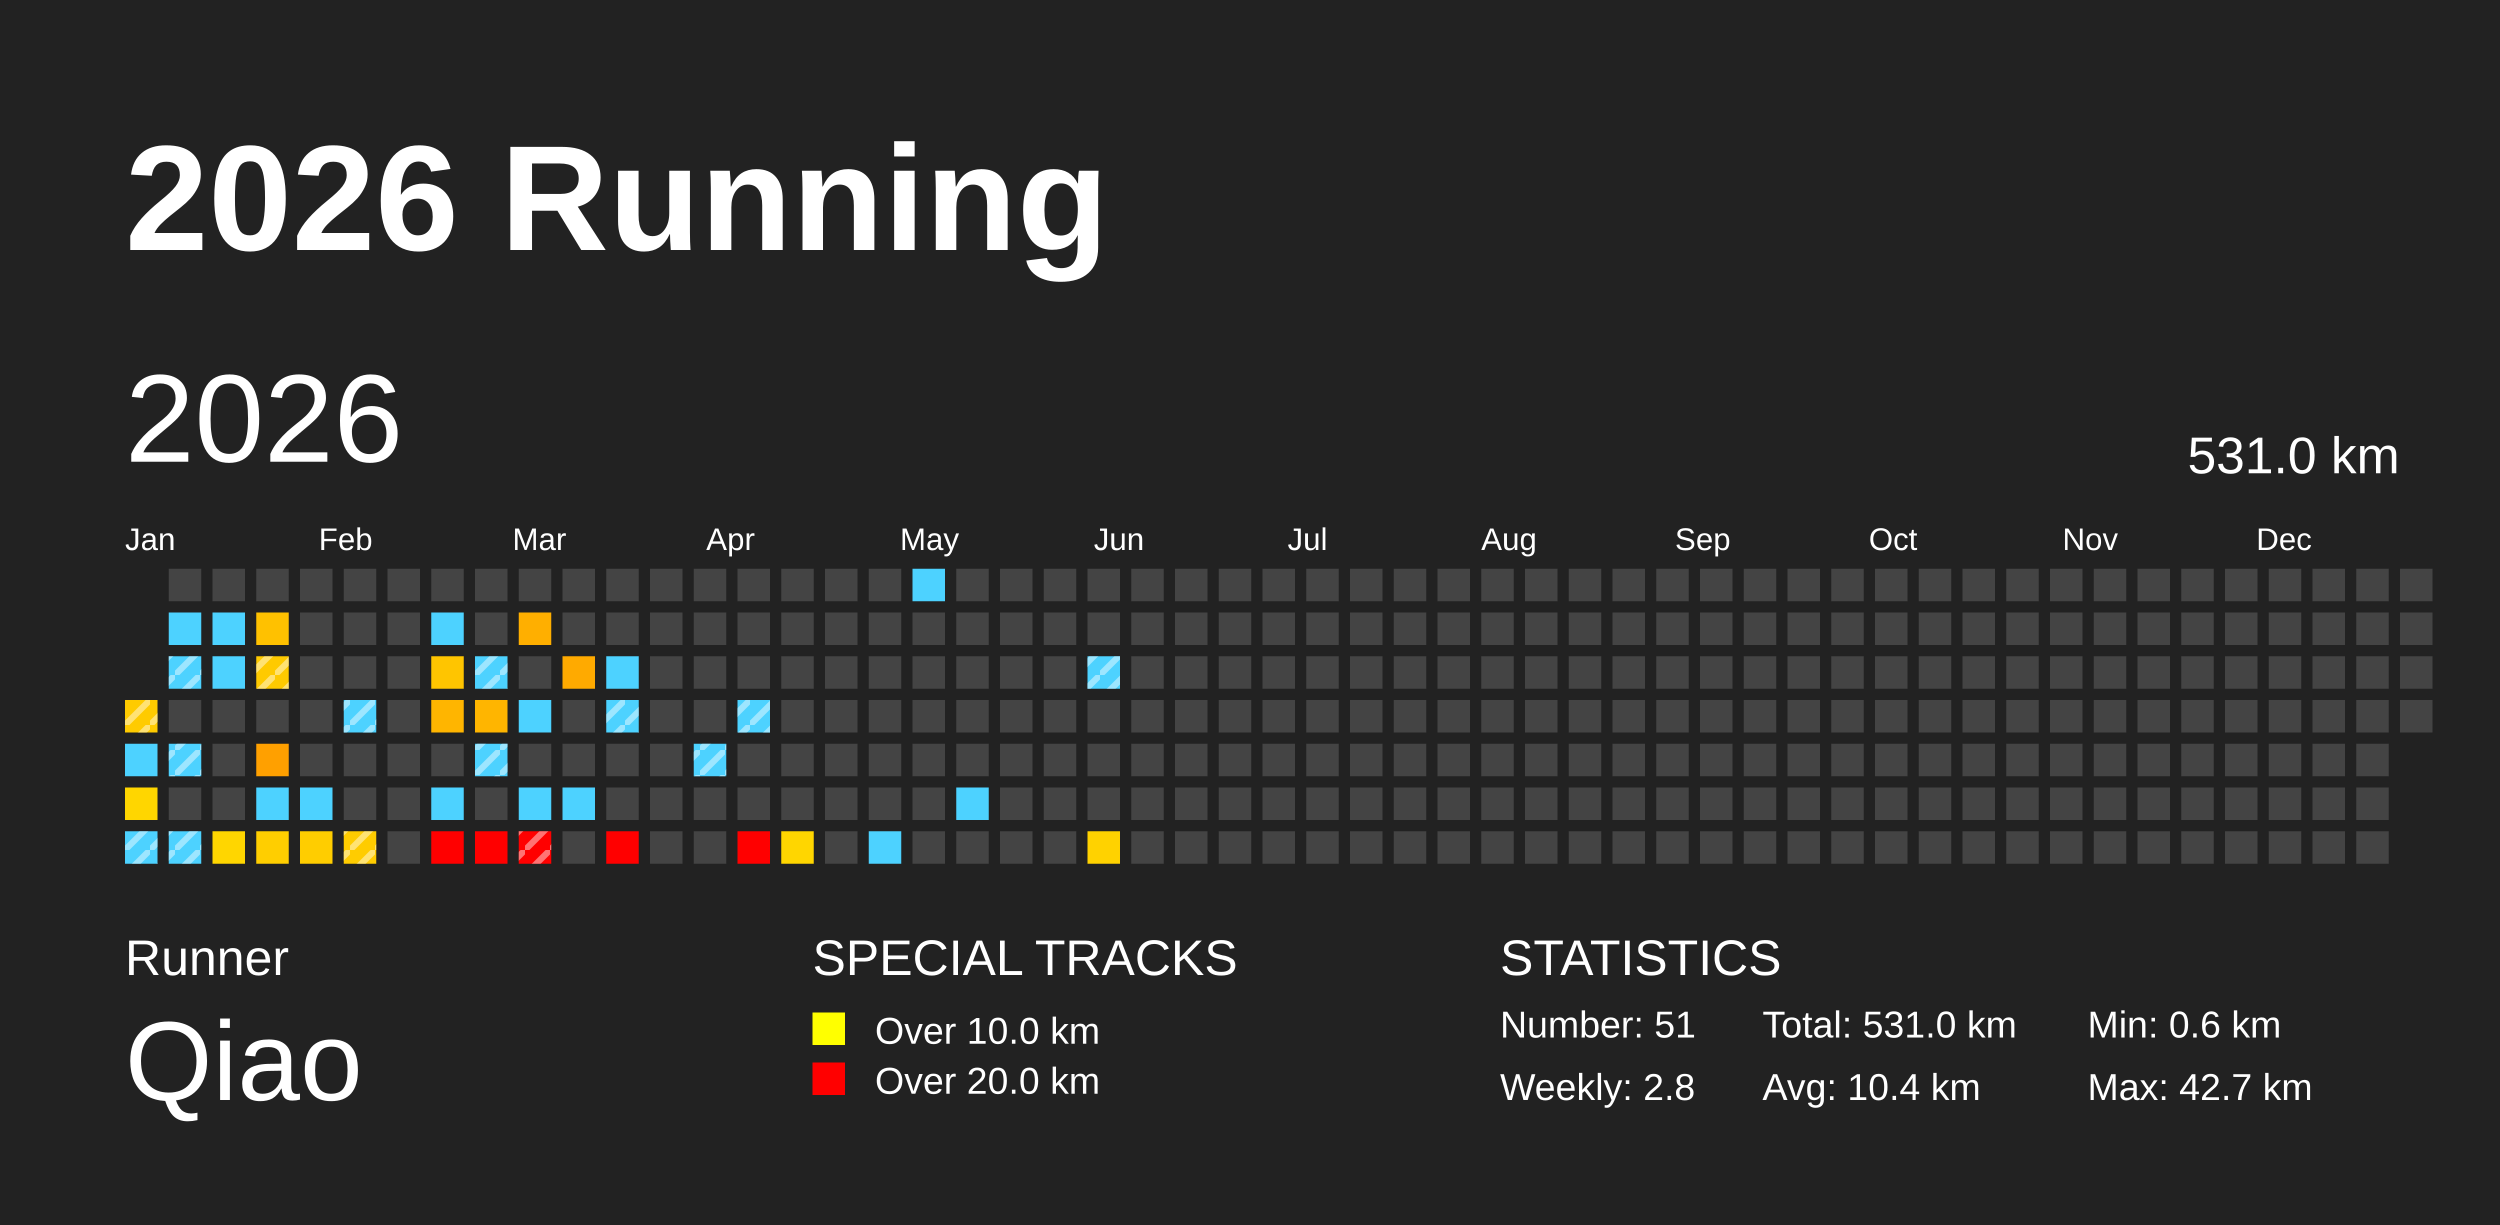
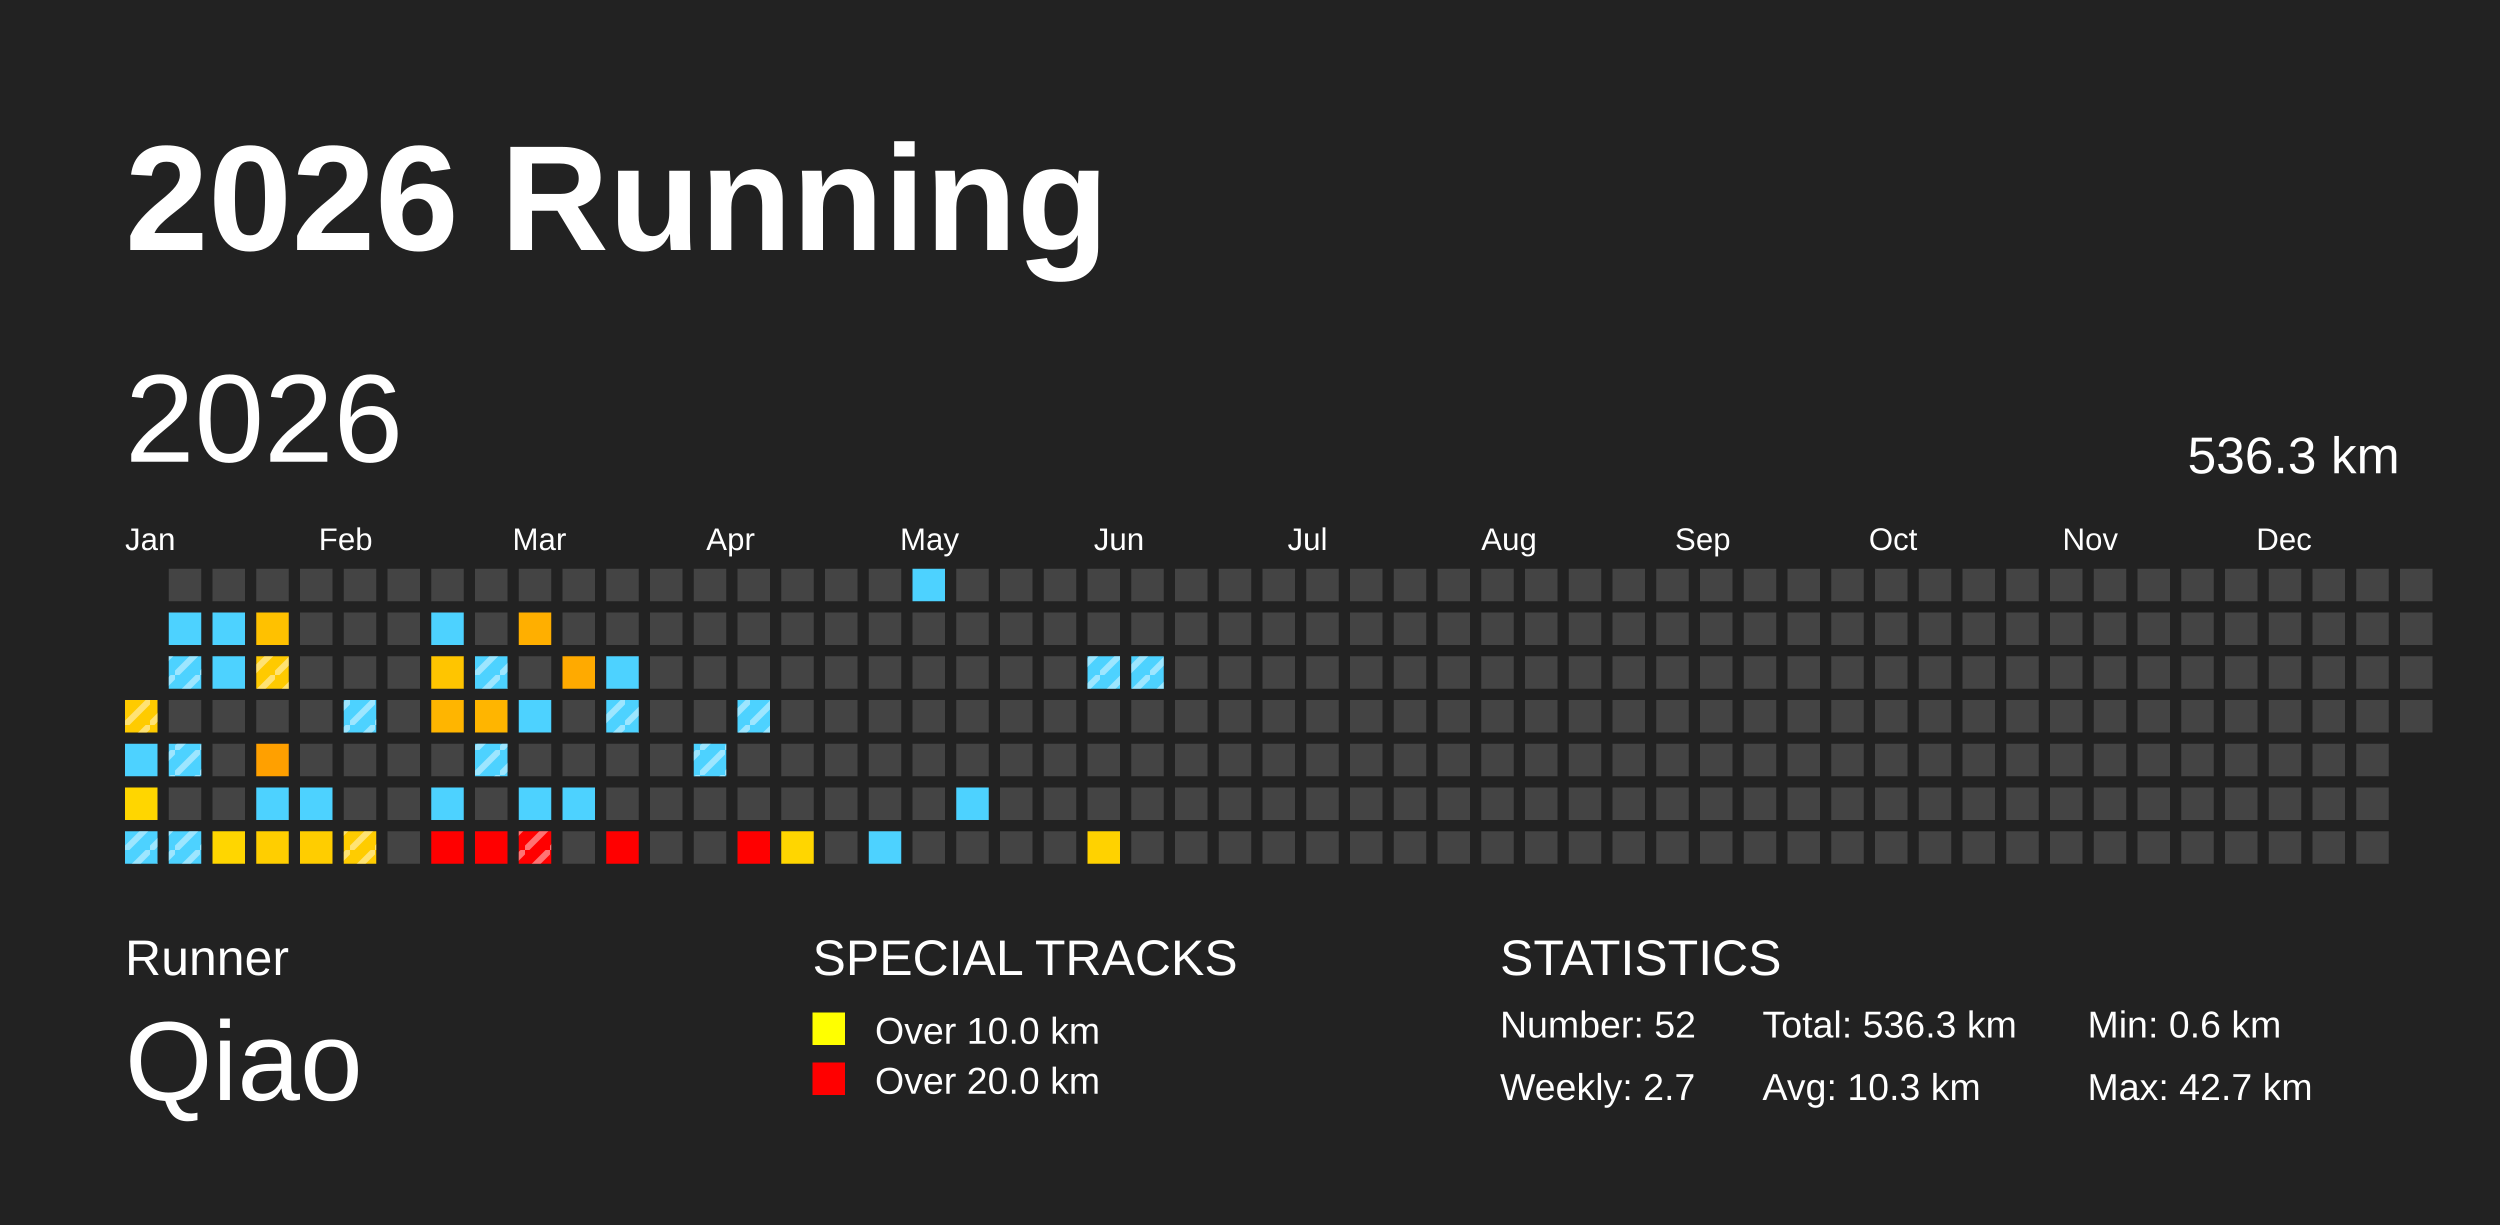
<svg xmlns="http://www.w3.org/2000/svg" baseProfile="full" height="98mm" version="1.1" viewBox="0,0,200,98" width="200mm">
  <defs>
    <pattern height="2" id="indoor-stripe" patternUnits="userSpaceOnUse" width="2">
      <line stroke="white" stroke-opacity="0.45" stroke-width="0.5" x1="0" x2="2" y1="2" y2="0" />
    </pattern>
  </defs>
  <rect fill="#222222" height="98" width="200" x="0" y="0" />
  <text fill="#FFFFFF" style="font-size:12px; font-family:Arial; font-weight:bold;" x="10" y="20">2026 Running</text>
  <text fill="#FFFFFF" style="font-size:4px; font-family:Arial" x="10" y="78">Runner</text>
  <text fill="#FFFFFF" style="font-size:9px; font-family:Arial" x="10" y="88">Qiao</text>
  <text fill="#FFFFFF" style="font-size:4px; font-family:Arial" x="65" y="78">SPECIAL TRACKS</text>
  <rect fill="yellow" height="2.6" width="2.6" x="65" y="81" />
  <text fill="#FFFFFF" style="font-size:3px; font-family:Arial" x="70" y="83.5">Over 10.0 km</text>
  <rect fill="red" height="2.6" width="2.6" x="65" y="85" />
  <text fill="#FFFFFF" style="font-size:3px; font-family:Arial" x="70" y="87.5">Over 20.0 km</text>
  <text fill="#FFFFFF" style="font-size:4px; font-family:Arial" x="120" y="78">STATISTICS</text>
-   <text fill="#FFFFFF" style="font-size:3px; font-family:Arial" x="120" y="83">Number: 51</text>
-   <text fill="#FFFFFF" style="font-size:3px; font-family:Arial" x="120" y="88">Weekly: 2.8</text>
-   <text fill="#FFFFFF" style="font-size:3px; font-family:Arial" x="141" y="83">Total: 531.0 km</text>
-   <text fill="#FFFFFF" style="font-size:3px; font-family:Arial" x="141" y="88">Avg: 10.4 km</text>
+   <text fill="#FFFFFF" style="font-size:3px; font-family:Arial" x="120" y="83">Number: 52</text>
+   <text fill="#FFFFFF" style="font-size:3px; font-family:Arial" x="120" y="88">Weekly: 2.7</text>
+   <text fill="#FFFFFF" style="font-size:3px; font-family:Arial" x="141" y="83">Total: 536.3 km</text>
+   <text fill="#FFFFFF" style="font-size:3px; font-family:Arial" x="141" y="88">Avg: 10.3 km</text>
  <text fill="#FFFFFF" style="font-size:3px; font-family:Arial" x="167" y="83">Min: 0.6 km</text>
  <text fill="#FFFFFF" style="font-size:3px; font-family:Arial" x="167" y="88">Max: 42.7 km</text>
  <text dominant-baseline="hanging" fill="#FFFFFF" style="font-size:10.0px; font-family:Arial;" x="10" y="30">2026</text>
-   <text dominant-baseline="hanging" fill="#FFFFFF" style="font-size:4.125px; font-family:Arial;" x="175" y="35">531.0 km</text>
+   <text dominant-baseline="hanging" fill="#FFFFFF" style="font-size:4.125px; font-family:Arial;" x="175" y="35">536.3 km</text>
  <text fill="#FFFFFF" style="font-size:2.5px; font-family:Arial" x="10.0" y="44">Jan</text>
  <text fill="#FFFFFF" style="font-size:2.5px; font-family:Arial" x="25.5" y="44">Feb</text>
  <text fill="#FFFFFF" style="font-size:2.5px; font-family:Arial" x="41.0" y="44">Mar</text>
  <text fill="#FFFFFF" style="font-size:2.5px; font-family:Arial" x="56.5" y="44">Apr</text>
  <text fill="#FFFFFF" style="font-size:2.5px; font-family:Arial" x="72.0" y="44">May</text>
  <text fill="#FFFFFF" style="font-size:2.5px; font-family:Arial" x="87.5" y="44">Jun</text>
  <text fill="#FFFFFF" style="font-size:2.5px; font-family:Arial" x="103.0" y="44">Jul</text>
  <text fill="#FFFFFF" style="font-size:2.5px; font-family:Arial" x="118.5" y="44">Aug</text>
  <text fill="#FFFFFF" style="font-size:2.5px; font-family:Arial" x="134.0" y="44">Sep</text>
  <text fill="#FFFFFF" style="font-size:2.5px; font-family:Arial" x="149.5" y="44">Oct</text>
  <text fill="#FFFFFF" style="font-size:2.5px; font-family:Arial" x="165.0" y="44">Nov</text>
  <text fill="#FFFFFF" style="font-size:2.5px; font-family:Arial" x="180.5" y="44">Dec</text>
  <rect fill="#ffcb00" height="2.6" width="2.6" x="10.0" y="56.0" />
  <rect fill="url(#indoor-stripe)" height="2.6" style="pointer-events: none;" width="2.6" x="10.0" y="56.0" />
  <rect fill="#4dd2ff" height="2.6" width="2.6" x="10.0" y="59.5" />
  <rect fill="#ffd600" height="2.6" width="2.6" x="10.0" y="63.0" />
  <rect fill="#4dd2ff" height="2.6" width="2.6" x="10.0" y="66.5" />
  <rect fill="url(#indoor-stripe)" height="2.6" style="pointer-events: none;" width="2.6" x="10.0" y="66.5" />
  <rect fill="#444444" height="2.6" width="2.6" x="13.5" y="45.5" />
  <rect fill="#4dd2ff" height="2.6" width="2.6" x="13.5" y="49.0" />
  <rect fill="#4dd2ff" height="2.6" width="2.6" x="13.5" y="52.5" />
  <rect fill="url(#indoor-stripe)" height="2.6" style="pointer-events: none;" width="2.6" x="13.5" y="52.5" />
  <rect fill="#444444" height="2.6" width="2.6" x="13.5" y="56.0" />
  <rect fill="#4dd2ff" height="2.6" width="2.6" x="13.5" y="59.5" />
  <rect fill="url(#indoor-stripe)" height="2.6" style="pointer-events: none;" width="2.6" x="13.5" y="59.5" />
  <rect fill="#444444" height="2.6" width="2.6" x="13.5" y="63.0" />
  <rect fill="#4dd2ff" height="2.6" width="2.6" x="13.5" y="66.5" />
  <rect fill="url(#indoor-stripe)" height="2.6" style="pointer-events: none;" width="2.6" x="13.5" y="66.5" />
  <rect fill="#444444" height="2.6" width="2.6" x="17.0" y="45.5" />
  <rect fill="#4dd2ff" height="2.6" width="2.6" x="17.0" y="49.0" />
  <rect fill="#4dd2ff" height="2.6" width="2.6" x="17.0" y="52.5" />
  <rect fill="#444444" height="2.6" width="2.6" x="17.0" y="56.0" />
  <rect fill="#444444" height="2.6" width="2.6" x="17.0" y="59.5" />
  <rect fill="#444444" height="2.6" width="2.6" x="17.0" y="63.0" />
  <rect fill="#ffd600" height="2.6" width="2.6" x="17.0" y="66.5" />
  <rect fill="#444444" height="2.6" width="2.6" x="20.5" y="45.5" />
  <rect fill="#ffc100" height="2.6" width="2.6" x="20.5" y="49.0" />
  <rect fill="#ffca00" height="2.6" width="2.6" x="20.5" y="52.5" />
  <rect fill="url(#indoor-stripe)" height="2.6" style="pointer-events: none;" width="2.6" x="20.5" y="52.5" />
  <rect fill="#444444" height="2.6" width="2.6" x="20.5" y="56.0" />
  <rect fill="#ffa000" height="2.6" width="2.6" x="20.5" y="59.5" />
  <rect fill="#4dd2ff" height="2.6" width="2.6" x="20.5" y="63.0" />
  <rect fill="#ffce00" height="2.6" width="2.6" x="20.5" y="66.5" />
  <rect fill="#444444" height="2.6" width="2.6" x="24.0" y="45.5" />
  <rect fill="#444444" height="2.6" width="2.6" x="24.0" y="49.0" />
  <rect fill="#444444" height="2.6" width="2.6" x="24.0" y="52.5" />
  <rect fill="#444444" height="2.6" width="2.6" x="24.0" y="56.0" />
  <rect fill="#444444" height="2.6" width="2.6" x="24.0" y="59.5" />
  <rect fill="#4dd2ff" height="2.6" width="2.6" x="24.0" y="63.0" />
  <rect fill="#ffcd00" height="2.6" width="2.6" x="24.0" y="66.5" />
  <rect fill="#444444" height="2.6" width="2.6" x="27.5" y="45.5" />
  <rect fill="#444444" height="2.6" width="2.6" x="27.5" y="49.0" />
  <rect fill="#444444" height="2.6" width="2.6" x="27.5" y="52.5" />
  <rect fill="#4dd2ff" height="2.6" width="2.6" x="27.5" y="56.0" />
  <rect fill="url(#indoor-stripe)" height="2.6" style="pointer-events: none;" width="2.6" x="27.5" y="56.0" />
  <rect fill="#444444" height="2.6" width="2.6" x="27.5" y="59.5" />
  <rect fill="#444444" height="2.6" width="2.6" x="27.5" y="63.0" />
  <rect fill="#ffcc00" height="2.6" width="2.6" x="27.5" y="66.5" />
  <rect fill="url(#indoor-stripe)" height="2.6" style="pointer-events: none;" width="2.6" x="27.5" y="66.5" />
  <rect fill="#444444" height="2.6" width="2.6" x="31.0" y="45.5" />
  <rect fill="#444444" height="2.6" width="2.6" x="31.0" y="49.0" />
  <rect fill="#444444" height="2.6" width="2.6" x="31.0" y="52.5" />
  <rect fill="#444444" height="2.6" width="2.6" x="31.0" y="56.0" />
  <rect fill="#444444" height="2.6" width="2.6" x="31.0" y="59.5" />
  <rect fill="#444444" height="2.6" width="2.6" x="31.0" y="63.0" />
  <rect fill="#444444" height="2.6" width="2.6" x="31.0" y="66.5" />
  <rect fill="#444444" height="2.6" width="2.6" x="34.5" y="45.5" />
  <rect fill="#4dd2ff" height="2.6" width="2.6" x="34.5" y="49.0" />
  <rect fill="#ffc500" height="2.6" width="2.6" x="34.5" y="52.5" />
  <rect fill="#ffb500" height="2.6" width="2.6" x="34.5" y="56.0" />
  <rect fill="#444444" height="2.6" width="2.6" x="34.5" y="59.5" />
  <rect fill="#4dd2ff" height="2.6" width="2.6" x="34.5" y="63.0" />
  <rect fill="red" height="2.6" width="2.6" x="34.5" y="66.5" />
  <rect fill="#444444" height="2.6" width="2.6" x="38.0" y="45.5" />
  <rect fill="#444444" height="2.6" width="2.6" x="38.0" y="49.0" />
  <rect fill="#4dd2ff" height="2.6" width="2.6" x="38.0" y="52.5" />
  <rect fill="url(#indoor-stripe)" height="2.6" style="pointer-events: none;" width="2.6" x="38.0" y="52.5" />
  <rect fill="#ffb500" height="2.6" width="2.6" x="38.0" y="56.0" />
  <rect fill="#4dd2ff" height="2.6" width="2.6" x="38.0" y="59.5" />
  <rect fill="url(#indoor-stripe)" height="2.6" style="pointer-events: none;" width="2.6" x="38.0" y="59.5" />
  <rect fill="#444444" height="2.6" width="2.6" x="38.0" y="63.0" />
  <rect fill="red" height="2.6" width="2.6" x="38.0" y="66.5" />
  <rect fill="#444444" height="2.6" width="2.6" x="41.5" y="45.5" />
  <rect fill="#ffaf00" height="2.6" width="2.6" x="41.5" y="49.0" />
  <rect fill="#444444" height="2.6" width="2.6" x="41.5" y="52.5" />
  <rect fill="#4dd2ff" height="2.6" width="2.6" x="41.5" y="56.0" />
  <rect fill="#444444" height="2.6" width="2.6" x="41.5" y="59.5" />
  <rect fill="#4dd2ff" height="2.6" width="2.6" x="41.5" y="63.0" />
  <rect fill="red" height="2.6" width="2.6" x="41.5" y="66.5" />
  <rect fill="url(#indoor-stripe)" height="2.6" style="pointer-events: none;" width="2.6" x="41.5" y="66.5" />
  <rect fill="#444444" height="2.6" width="2.6" x="45.0" y="45.5" />
  <rect fill="#444444" height="2.6" width="2.6" x="45.0" y="49.0" />
  <rect fill="#ffaa00" height="2.6" width="2.6" x="45.0" y="52.5" />
  <rect fill="#444444" height="2.6" width="2.6" x="45.0" y="56.0" />
  <rect fill="#444444" height="2.6" width="2.6" x="45.0" y="59.5" />
  <rect fill="#4dd2ff" height="2.6" width="2.6" x="45.0" y="63.0" />
  <rect fill="#444444" height="2.6" width="2.6" x="45.0" y="66.5" />
  <rect fill="#444444" height="2.6" width="2.6" x="48.5" y="45.5" />
  <rect fill="#444444" height="2.6" width="2.6" x="48.5" y="49.0" />
  <rect fill="#4dd2ff" height="2.6" width="2.6" x="48.5" y="52.5" />
  <rect fill="#4dd2ff" height="2.6" width="2.6" x="48.5" y="56.0" />
  <rect fill="url(#indoor-stripe)" height="2.6" style="pointer-events: none;" width="2.6" x="48.5" y="56.0" />
  <rect fill="#444444" height="2.6" width="2.6" x="48.5" y="59.5" />
  <rect fill="#444444" height="2.6" width="2.6" x="48.5" y="63.0" />
  <rect fill="red" height="2.6" width="2.6" x="48.5" y="66.5" />
  <rect fill="#444444" height="2.6" width="2.6" x="52.0" y="45.5" />
  <rect fill="#444444" height="2.6" width="2.6" x="52.0" y="49.0" />
  <rect fill="#444444" height="2.6" width="2.6" x="52.0" y="52.5" />
  <rect fill="#444444" height="2.6" width="2.6" x="52.0" y="56.0" />
  <rect fill="#444444" height="2.6" width="2.6" x="52.0" y="59.5" />
  <rect fill="#444444" height="2.6" width="2.6" x="52.0" y="63.0" />
  <rect fill="#444444" height="2.6" width="2.6" x="52.0" y="66.5" />
  <rect fill="#444444" height="2.6" width="2.6" x="55.5" y="45.5" />
  <rect fill="#444444" height="2.6" width="2.6" x="55.5" y="49.0" />
  <rect fill="#444444" height="2.6" width="2.6" x="55.5" y="52.5" />
  <rect fill="#444444" height="2.6" width="2.6" x="55.5" y="56.0" />
  <rect fill="#4dd2ff" height="2.6" width="2.6" x="55.5" y="59.5" />
  <rect fill="url(#indoor-stripe)" height="2.6" style="pointer-events: none;" width="2.6" x="55.5" y="59.5" />
  <rect fill="#444444" height="2.6" width="2.6" x="55.5" y="63.0" />
  <rect fill="#444444" height="2.6" width="2.6" x="55.5" y="66.5" />
  <rect fill="#444444" height="2.6" width="2.6" x="59.0" y="45.5" />
  <rect fill="#444444" height="2.6" width="2.6" x="59.0" y="49.0" />
  <rect fill="#444444" height="2.6" width="2.6" x="59.0" y="52.5" />
  <rect fill="#4dd2ff" height="2.6" width="2.6" x="59.0" y="56.0" />
  <rect fill="url(#indoor-stripe)" height="2.6" style="pointer-events: none;" width="2.6" x="59.0" y="56.0" />
  <rect fill="#444444" height="2.6" width="2.6" x="59.0" y="59.5" />
  <rect fill="#444444" height="2.6" width="2.6" x="59.0" y="63.0" />
  <rect fill="red" height="2.6" width="2.6" x="59.0" y="66.5" />
  <rect fill="#444444" height="2.6" width="2.6" x="62.5" y="45.5" />
  <rect fill="#444444" height="2.6" width="2.6" x="62.5" y="49.0" />
  <rect fill="#444444" height="2.6" width="2.6" x="62.5" y="52.5" />
  <rect fill="#444444" height="2.6" width="2.6" x="62.5" y="56.0" />
  <rect fill="#444444" height="2.6" width="2.6" x="62.5" y="59.5" />
  <rect fill="#444444" height="2.6" width="2.6" x="62.5" y="63.0" />
  <rect fill="#ffd600" height="2.6" width="2.6" x="62.5" y="66.5" />
  <rect fill="#444444" height="2.6" width="2.6" x="66.0" y="45.5" />
  <rect fill="#444444" height="2.6" width="2.6" x="66.0" y="49.0" />
  <rect fill="#444444" height="2.6" width="2.6" x="66.0" y="52.5" />
  <rect fill="#444444" height="2.6" width="2.6" x="66.0" y="56.0" />
  <rect fill="#444444" height="2.6" width="2.6" x="66.0" y="59.5" />
  <rect fill="#444444" height="2.6" width="2.6" x="66.0" y="63.0" />
  <rect fill="#444444" height="2.6" width="2.6" x="66.0" y="66.5" />
  <rect fill="#444444" height="2.6" width="2.6" x="69.5" y="45.5" />
  <rect fill="#444444" height="2.6" width="2.6" x="69.5" y="49.0" />
  <rect fill="#444444" height="2.6" width="2.6" x="69.5" y="52.5" />
  <rect fill="#444444" height="2.6" width="2.6" x="69.5" y="56.0" />
  <rect fill="#444444" height="2.6" width="2.6" x="69.5" y="59.5" />
  <rect fill="#444444" height="2.6" width="2.6" x="69.5" y="63.0" />
  <rect fill="#4dd2ff" height="2.6" width="2.6" x="69.5" y="66.5" />
  <rect fill="#4dd2ff" height="2.6" width="2.6" x="73.0" y="45.5" />
  <rect fill="#444444" height="2.6" width="2.6" x="73.0" y="49.0" />
  <rect fill="#444444" height="2.6" width="2.6" x="73.0" y="52.5" />
  <rect fill="#444444" height="2.6" width="2.6" x="73.0" y="56.0" />
  <rect fill="#444444" height="2.6" width="2.6" x="73.0" y="59.5" />
  <rect fill="#444444" height="2.6" width="2.6" x="73.0" y="63.0" />
  <rect fill="#444444" height="2.6" width="2.6" x="73.0" y="66.5" />
  <rect fill="#444444" height="2.6" width="2.6" x="76.5" y="45.5" />
  <rect fill="#444444" height="2.6" width="2.6" x="76.5" y="49.0" />
  <rect fill="#444444" height="2.6" width="2.6" x="76.5" y="52.5" />
  <rect fill="#444444" height="2.6" width="2.6" x="76.5" y="56.0" />
  <rect fill="#444444" height="2.6" width="2.6" x="76.5" y="59.5" />
  <rect fill="#4dd2ff" height="2.6" width="2.6" x="76.5" y="63.0" />
  <rect fill="#444444" height="2.6" width="2.6" x="76.5" y="66.5" />
  <rect fill="#444444" height="2.6" width="2.6" x="80.0" y="45.5" />
  <rect fill="#444444" height="2.6" width="2.6" x="80.0" y="49.0" />
  <rect fill="#444444" height="2.6" width="2.6" x="80.0" y="52.5" />
  <rect fill="#444444" height="2.6" width="2.6" x="80.0" y="56.0" />
  <rect fill="#444444" height="2.6" width="2.6" x="80.0" y="59.5" />
  <rect fill="#444444" height="2.6" width="2.6" x="80.0" y="63.0" />
  <rect fill="#444444" height="2.6" width="2.6" x="80.0" y="66.5" />
  <rect fill="#444444" height="2.6" width="2.6" x="83.5" y="45.5" />
  <rect fill="#444444" height="2.6" width="2.6" x="83.5" y="49.0" />
  <rect fill="#444444" height="2.6" width="2.6" x="83.5" y="52.5" />
  <rect fill="#444444" height="2.6" width="2.6" x="83.5" y="56.0" />
  <rect fill="#444444" height="2.6" width="2.6" x="83.5" y="59.5" />
  <rect fill="#444444" height="2.6" width="2.6" x="83.5" y="63.0" />
  <rect fill="#444444" height="2.6" width="2.6" x="83.5" y="66.5" />
  <rect fill="#444444" height="2.6" width="2.6" x="87.0" y="45.5" />
  <rect fill="#444444" height="2.6" width="2.6" x="87.0" y="49.0" />
  <rect fill="#4dd2ff" height="2.6" width="2.6" x="87.0" y="52.5" />
  <rect fill="url(#indoor-stripe)" height="2.6" style="pointer-events: none;" width="2.6" x="87.0" y="52.5" />
  <rect fill="#444444" height="2.6" width="2.6" x="87.0" y="56.0" />
  <rect fill="#444444" height="2.6" width="2.6" x="87.0" y="59.5" />
  <rect fill="#444444" height="2.6" width="2.6" x="87.0" y="63.0" />
  <rect fill="#ffd200" height="2.6" width="2.6" x="87.0" y="66.5" />
  <rect fill="#444444" height="2.6" width="2.6" x="90.5" y="45.5" />
  <rect fill="#444444" height="2.6" width="2.6" x="90.5" y="49.0" />
-   <rect fill="#444444" height="2.6" width="2.6" x="90.5" y="52.5" />
+   <rect fill="#4dd2ff" height="2.6" width="2.6" x="90.5" y="52.5" />
+   <rect fill="url(#indoor-stripe)" height="2.6" style="pointer-events: none;" width="2.6" x="90.5" y="52.5" />
  <rect fill="#444444" height="2.6" width="2.6" x="90.5" y="56.0" />
  <rect fill="#444444" height="2.6" width="2.6" x="90.5" y="59.5" />
  <rect fill="#444444" height="2.6" width="2.6" x="90.5" y="63.0" />
  <rect fill="#444444" height="2.6" width="2.6" x="90.5" y="66.5" />
  <rect fill="#444444" height="2.6" width="2.6" x="94.0" y="45.5" />
  <rect fill="#444444" height="2.6" width="2.6" x="94.0" y="49.0" />
  <rect fill="#444444" height="2.6" width="2.6" x="94.0" y="52.5" />
  <rect fill="#444444" height="2.6" width="2.6" x="94.0" y="56.0" />
  <rect fill="#444444" height="2.6" width="2.6" x="94.0" y="59.5" />
  <rect fill="#444444" height="2.6" width="2.6" x="94.0" y="63.0" />
  <rect fill="#444444" height="2.6" width="2.6" x="94.0" y="66.5" />
  <rect fill="#444444" height="2.6" width="2.6" x="97.5" y="45.5" />
  <rect fill="#444444" height="2.6" width="2.6" x="97.5" y="49.0" />
  <rect fill="#444444" height="2.6" width="2.6" x="97.5" y="52.5" />
  <rect fill="#444444" height="2.6" width="2.6" x="97.5" y="56.0" />
  <rect fill="#444444" height="2.6" width="2.6" x="97.5" y="59.5" />
  <rect fill="#444444" height="2.6" width="2.6" x="97.5" y="63.0" />
  <rect fill="#444444" height="2.6" width="2.6" x="97.5" y="66.5" />
  <rect fill="#444444" height="2.6" width="2.6" x="101.0" y="45.5" />
  <rect fill="#444444" height="2.6" width="2.6" x="101.0" y="49.0" />
  <rect fill="#444444" height="2.6" width="2.6" x="101.0" y="52.5" />
  <rect fill="#444444" height="2.6" width="2.6" x="101.0" y="56.0" />
  <rect fill="#444444" height="2.6" width="2.6" x="101.0" y="59.5" />
  <rect fill="#444444" height="2.6" width="2.6" x="101.0" y="63.0" />
  <rect fill="#444444" height="2.6" width="2.6" x="101.0" y="66.5" />
  <rect fill="#444444" height="2.6" width="2.6" x="104.5" y="45.5" />
  <rect fill="#444444" height="2.6" width="2.6" x="104.5" y="49.0" />
  <rect fill="#444444" height="2.6" width="2.6" x="104.5" y="52.5" />
  <rect fill="#444444" height="2.6" width="2.6" x="104.5" y="56.0" />
  <rect fill="#444444" height="2.6" width="2.6" x="104.5" y="59.5" />
  <rect fill="#444444" height="2.6" width="2.6" x="104.5" y="63.0" />
  <rect fill="#444444" height="2.6" width="2.6" x="104.5" y="66.5" />
  <rect fill="#444444" height="2.6" width="2.6" x="108.0" y="45.5" />
  <rect fill="#444444" height="2.6" width="2.6" x="108.0" y="49.0" />
  <rect fill="#444444" height="2.6" width="2.6" x="108.0" y="52.5" />
  <rect fill="#444444" height="2.6" width="2.6" x="108.0" y="56.0" />
  <rect fill="#444444" height="2.6" width="2.6" x="108.0" y="59.5" />
  <rect fill="#444444" height="2.6" width="2.6" x="108.0" y="63.0" />
  <rect fill="#444444" height="2.6" width="2.6" x="108.0" y="66.5" />
  <rect fill="#444444" height="2.6" width="2.6" x="111.5" y="45.5" />
  <rect fill="#444444" height="2.6" width="2.6" x="111.5" y="49.0" />
  <rect fill="#444444" height="2.6" width="2.6" x="111.5" y="52.5" />
  <rect fill="#444444" height="2.6" width="2.6" x="111.5" y="56.0" />
  <rect fill="#444444" height="2.6" width="2.6" x="111.5" y="59.5" />
  <rect fill="#444444" height="2.6" width="2.6" x="111.5" y="63.0" />
  <rect fill="#444444" height="2.6" width="2.6" x="111.5" y="66.5" />
  <rect fill="#444444" height="2.6" width="2.6" x="115.0" y="45.5" />
  <rect fill="#444444" height="2.6" width="2.6" x="115.0" y="49.0" />
  <rect fill="#444444" height="2.6" width="2.6" x="115.0" y="52.5" />
  <rect fill="#444444" height="2.6" width="2.6" x="115.0" y="56.0" />
  <rect fill="#444444" height="2.6" width="2.6" x="115.0" y="59.5" />
  <rect fill="#444444" height="2.6" width="2.6" x="115.0" y="63.0" />
  <rect fill="#444444" height="2.6" width="2.6" x="115.0" y="66.5" />
  <rect fill="#444444" height="2.6" width="2.6" x="118.5" y="45.5" />
  <rect fill="#444444" height="2.6" width="2.6" x="118.5" y="49.0" />
  <rect fill="#444444" height="2.6" width="2.6" x="118.5" y="52.5" />
  <rect fill="#444444" height="2.6" width="2.6" x="118.5" y="56.0" />
  <rect fill="#444444" height="2.6" width="2.6" x="118.5" y="59.5" />
  <rect fill="#444444" height="2.6" width="2.6" x="118.5" y="63.0" />
  <rect fill="#444444" height="2.6" width="2.6" x="118.5" y="66.5" />
  <rect fill="#444444" height="2.6" width="2.6" x="122.0" y="45.5" />
  <rect fill="#444444" height="2.6" width="2.6" x="122.0" y="49.0" />
  <rect fill="#444444" height="2.6" width="2.6" x="122.0" y="52.5" />
  <rect fill="#444444" height="2.6" width="2.6" x="122.0" y="56.0" />
  <rect fill="#444444" height="2.6" width="2.6" x="122.0" y="59.5" />
  <rect fill="#444444" height="2.6" width="2.6" x="122.0" y="63.0" />
  <rect fill="#444444" height="2.6" width="2.6" x="122.0" y="66.5" />
  <rect fill="#444444" height="2.6" width="2.6" x="125.5" y="45.5" />
  <rect fill="#444444" height="2.6" width="2.6" x="125.5" y="49.0" />
  <rect fill="#444444" height="2.6" width="2.6" x="125.5" y="52.5" />
  <rect fill="#444444" height="2.6" width="2.6" x="125.5" y="56.0" />
  <rect fill="#444444" height="2.6" width="2.6" x="125.5" y="59.5" />
  <rect fill="#444444" height="2.6" width="2.6" x="125.5" y="63.0" />
  <rect fill="#444444" height="2.6" width="2.6" x="125.5" y="66.5" />
  <rect fill="#444444" height="2.6" width="2.6" x="129.0" y="45.5" />
  <rect fill="#444444" height="2.6" width="2.6" x="129.0" y="49.0" />
  <rect fill="#444444" height="2.6" width="2.6" x="129.0" y="52.5" />
  <rect fill="#444444" height="2.6" width="2.6" x="129.0" y="56.0" />
  <rect fill="#444444" height="2.6" width="2.6" x="129.0" y="59.5" />
  <rect fill="#444444" height="2.6" width="2.6" x="129.0" y="63.0" />
  <rect fill="#444444" height="2.6" width="2.6" x="129.0" y="66.5" />
  <rect fill="#444444" height="2.6" width="2.6" x="132.5" y="45.5" />
  <rect fill="#444444" height="2.6" width="2.6" x="132.5" y="49.0" />
  <rect fill="#444444" height="2.6" width="2.6" x="132.5" y="52.5" />
  <rect fill="#444444" height="2.6" width="2.6" x="132.5" y="56.0" />
  <rect fill="#444444" height="2.6" width="2.6" x="132.5" y="59.5" />
  <rect fill="#444444" height="2.6" width="2.6" x="132.5" y="63.0" />
  <rect fill="#444444" height="2.6" width="2.6" x="132.5" y="66.5" />
  <rect fill="#444444" height="2.6" width="2.6" x="136.0" y="45.5" />
  <rect fill="#444444" height="2.6" width="2.6" x="136.0" y="49.0" />
  <rect fill="#444444" height="2.6" width="2.6" x="136.0" y="52.5" />
  <rect fill="#444444" height="2.6" width="2.6" x="136.0" y="56.0" />
  <rect fill="#444444" height="2.6" width="2.6" x="136.0" y="59.5" />
  <rect fill="#444444" height="2.6" width="2.6" x="136.0" y="63.0" />
  <rect fill="#444444" height="2.6" width="2.6" x="136.0" y="66.5" />
  <rect fill="#444444" height="2.6" width="2.6" x="139.5" y="45.5" />
  <rect fill="#444444" height="2.6" width="2.6" x="139.5" y="49.0" />
  <rect fill="#444444" height="2.6" width="2.6" x="139.5" y="52.5" />
  <rect fill="#444444" height="2.6" width="2.6" x="139.5" y="56.0" />
  <rect fill="#444444" height="2.6" width="2.6" x="139.5" y="59.5" />
  <rect fill="#444444" height="2.6" width="2.6" x="139.5" y="63.0" />
  <rect fill="#444444" height="2.6" width="2.6" x="139.5" y="66.5" />
  <rect fill="#444444" height="2.6" width="2.6" x="143.0" y="45.5" />
  <rect fill="#444444" height="2.6" width="2.6" x="143.0" y="49.0" />
  <rect fill="#444444" height="2.6" width="2.6" x="143.0" y="52.5" />
  <rect fill="#444444" height="2.6" width="2.6" x="143.0" y="56.0" />
  <rect fill="#444444" height="2.6" width="2.6" x="143.0" y="59.5" />
  <rect fill="#444444" height="2.6" width="2.6" x="143.0" y="63.0" />
  <rect fill="#444444" height="2.6" width="2.6" x="143.0" y="66.5" />
  <rect fill="#444444" height="2.6" width="2.6" x="146.5" y="45.5" />
  <rect fill="#444444" height="2.6" width="2.6" x="146.5" y="49.0" />
  <rect fill="#444444" height="2.6" width="2.6" x="146.5" y="52.5" />
  <rect fill="#444444" height="2.6" width="2.6" x="146.5" y="56.0" />
  <rect fill="#444444" height="2.6" width="2.6" x="146.5" y="59.5" />
  <rect fill="#444444" height="2.6" width="2.6" x="146.5" y="63.0" />
  <rect fill="#444444" height="2.6" width="2.6" x="146.5" y="66.5" />
  <rect fill="#444444" height="2.6" width="2.6" x="150.0" y="45.5" />
  <rect fill="#444444" height="2.6" width="2.6" x="150.0" y="49.0" />
  <rect fill="#444444" height="2.6" width="2.6" x="150.0" y="52.5" />
  <rect fill="#444444" height="2.6" width="2.6" x="150.0" y="56.0" />
  <rect fill="#444444" height="2.6" width="2.6" x="150.0" y="59.5" />
  <rect fill="#444444" height="2.6" width="2.6" x="150.0" y="63.0" />
  <rect fill="#444444" height="2.6" width="2.6" x="150.0" y="66.5" />
  <rect fill="#444444" height="2.6" width="2.6" x="153.5" y="45.5" />
  <rect fill="#444444" height="2.6" width="2.6" x="153.5" y="49.0" />
  <rect fill="#444444" height="2.6" width="2.6" x="153.5" y="52.5" />
  <rect fill="#444444" height="2.6" width="2.6" x="153.5" y="56.0" />
  <rect fill="#444444" height="2.6" width="2.6" x="153.5" y="59.5" />
  <rect fill="#444444" height="2.6" width="2.6" x="153.5" y="63.0" />
  <rect fill="#444444" height="2.6" width="2.6" x="153.5" y="66.5" />
  <rect fill="#444444" height="2.6" width="2.6" x="157.0" y="45.5" />
  <rect fill="#444444" height="2.6" width="2.6" x="157.0" y="49.0" />
  <rect fill="#444444" height="2.6" width="2.6" x="157.0" y="52.5" />
  <rect fill="#444444" height="2.6" width="2.6" x="157.0" y="56.0" />
  <rect fill="#444444" height="2.6" width="2.6" x="157.0" y="59.5" />
  <rect fill="#444444" height="2.6" width="2.6" x="157.0" y="63.0" />
  <rect fill="#444444" height="2.6" width="2.6" x="157.0" y="66.5" />
  <rect fill="#444444" height="2.6" width="2.6" x="160.5" y="45.5" />
  <rect fill="#444444" height="2.6" width="2.6" x="160.5" y="49.0" />
  <rect fill="#444444" height="2.6" width="2.6" x="160.5" y="52.5" />
  <rect fill="#444444" height="2.6" width="2.6" x="160.5" y="56.0" />
  <rect fill="#444444" height="2.6" width="2.6" x="160.5" y="59.5" />
  <rect fill="#444444" height="2.6" width="2.6" x="160.5" y="63.0" />
  <rect fill="#444444" height="2.6" width="2.6" x="160.5" y="66.5" />
  <rect fill="#444444" height="2.6" width="2.6" x="164.0" y="45.5" />
  <rect fill="#444444" height="2.6" width="2.6" x="164.0" y="49.0" />
  <rect fill="#444444" height="2.6" width="2.6" x="164.0" y="52.5" />
  <rect fill="#444444" height="2.6" width="2.6" x="164.0" y="56.0" />
  <rect fill="#444444" height="2.6" width="2.6" x="164.0" y="59.5" />
  <rect fill="#444444" height="2.6" width="2.6" x="164.0" y="63.0" />
  <rect fill="#444444" height="2.6" width="2.6" x="164.0" y="66.5" />
  <rect fill="#444444" height="2.6" width="2.6" x="167.5" y="45.5" />
  <rect fill="#444444" height="2.6" width="2.6" x="167.5" y="49.0" />
  <rect fill="#444444" height="2.6" width="2.6" x="167.5" y="52.5" />
  <rect fill="#444444" height="2.6" width="2.6" x="167.5" y="56.0" />
  <rect fill="#444444" height="2.6" width="2.6" x="167.5" y="59.5" />
  <rect fill="#444444" height="2.6" width="2.6" x="167.5" y="63.0" />
  <rect fill="#444444" height="2.6" width="2.6" x="167.5" y="66.5" />
  <rect fill="#444444" height="2.6" width="2.6" x="171.0" y="45.5" />
  <rect fill="#444444" height="2.6" width="2.6" x="171.0" y="49.0" />
  <rect fill="#444444" height="2.6" width="2.6" x="171.0" y="52.5" />
  <rect fill="#444444" height="2.6" width="2.6" x="171.0" y="56.0" />
  <rect fill="#444444" height="2.6" width="2.6" x="171.0" y="59.5" />
  <rect fill="#444444" height="2.6" width="2.6" x="171.0" y="63.0" />
  <rect fill="#444444" height="2.6" width="2.6" x="171.0" y="66.5" />
  <rect fill="#444444" height="2.6" width="2.6" x="174.5" y="45.5" />
  <rect fill="#444444" height="2.6" width="2.6" x="174.5" y="49.0" />
  <rect fill="#444444" height="2.6" width="2.6" x="174.5" y="52.5" />
  <rect fill="#444444" height="2.6" width="2.6" x="174.5" y="56.0" />
  <rect fill="#444444" height="2.6" width="2.6" x="174.5" y="59.5" />
  <rect fill="#444444" height="2.6" width="2.6" x="174.5" y="63.0" />
  <rect fill="#444444" height="2.6" width="2.6" x="174.5" y="66.5" />
  <rect fill="#444444" height="2.6" width="2.6" x="178.0" y="45.5" />
  <rect fill="#444444" height="2.6" width="2.6" x="178.0" y="49.0" />
  <rect fill="#444444" height="2.6" width="2.6" x="178.0" y="52.5" />
  <rect fill="#444444" height="2.6" width="2.6" x="178.0" y="56.0" />
  <rect fill="#444444" height="2.6" width="2.6" x="178.0" y="59.5" />
  <rect fill="#444444" height="2.6" width="2.6" x="178.0" y="63.0" />
  <rect fill="#444444" height="2.6" width="2.6" x="178.0" y="66.5" />
  <rect fill="#444444" height="2.6" width="2.6" x="181.5" y="45.5" />
  <rect fill="#444444" height="2.6" width="2.6" x="181.5" y="49.0" />
  <rect fill="#444444" height="2.6" width="2.6" x="181.5" y="52.5" />
  <rect fill="#444444" height="2.6" width="2.6" x="181.5" y="56.0" />
  <rect fill="#444444" height="2.6" width="2.6" x="181.5" y="59.5" />
  <rect fill="#444444" height="2.6" width="2.6" x="181.5" y="63.0" />
  <rect fill="#444444" height="2.6" width="2.6" x="181.5" y="66.5" />
  <rect fill="#444444" height="2.6" width="2.6" x="185.0" y="45.5" />
  <rect fill="#444444" height="2.6" width="2.6" x="185.0" y="49.0" />
  <rect fill="#444444" height="2.6" width="2.6" x="185.0" y="52.5" />
  <rect fill="#444444" height="2.6" width="2.6" x="185.0" y="56.0" />
  <rect fill="#444444" height="2.6" width="2.6" x="185.0" y="59.5" />
  <rect fill="#444444" height="2.6" width="2.6" x="185.0" y="63.0" />
  <rect fill="#444444" height="2.6" width="2.6" x="185.0" y="66.5" />
  <rect fill="#444444" height="2.6" width="2.6" x="188.5" y="45.5" />
  <rect fill="#444444" height="2.6" width="2.6" x="188.5" y="49.0" />
  <rect fill="#444444" height="2.6" width="2.6" x="188.5" y="52.5" />
  <rect fill="#444444" height="2.6" width="2.6" x="188.5" y="56.0" />
  <rect fill="#444444" height="2.6" width="2.6" x="188.5" y="59.5" />
  <rect fill="#444444" height="2.6" width="2.6" x="188.5" y="63.0" />
  <rect fill="#444444" height="2.6" width="2.6" x="188.5" y="66.5" />
  <rect fill="#444444" height="2.6" width="2.6" x="192.0" y="45.5" />
  <rect fill="#444444" height="2.6" width="2.6" x="192.0" y="49.0" />
  <rect fill="#444444" height="2.6" width="2.6" x="192.0" y="52.5" />
  <rect fill="#444444" height="2.6" width="2.6" x="192.0" y="56.0" />
</svg>
